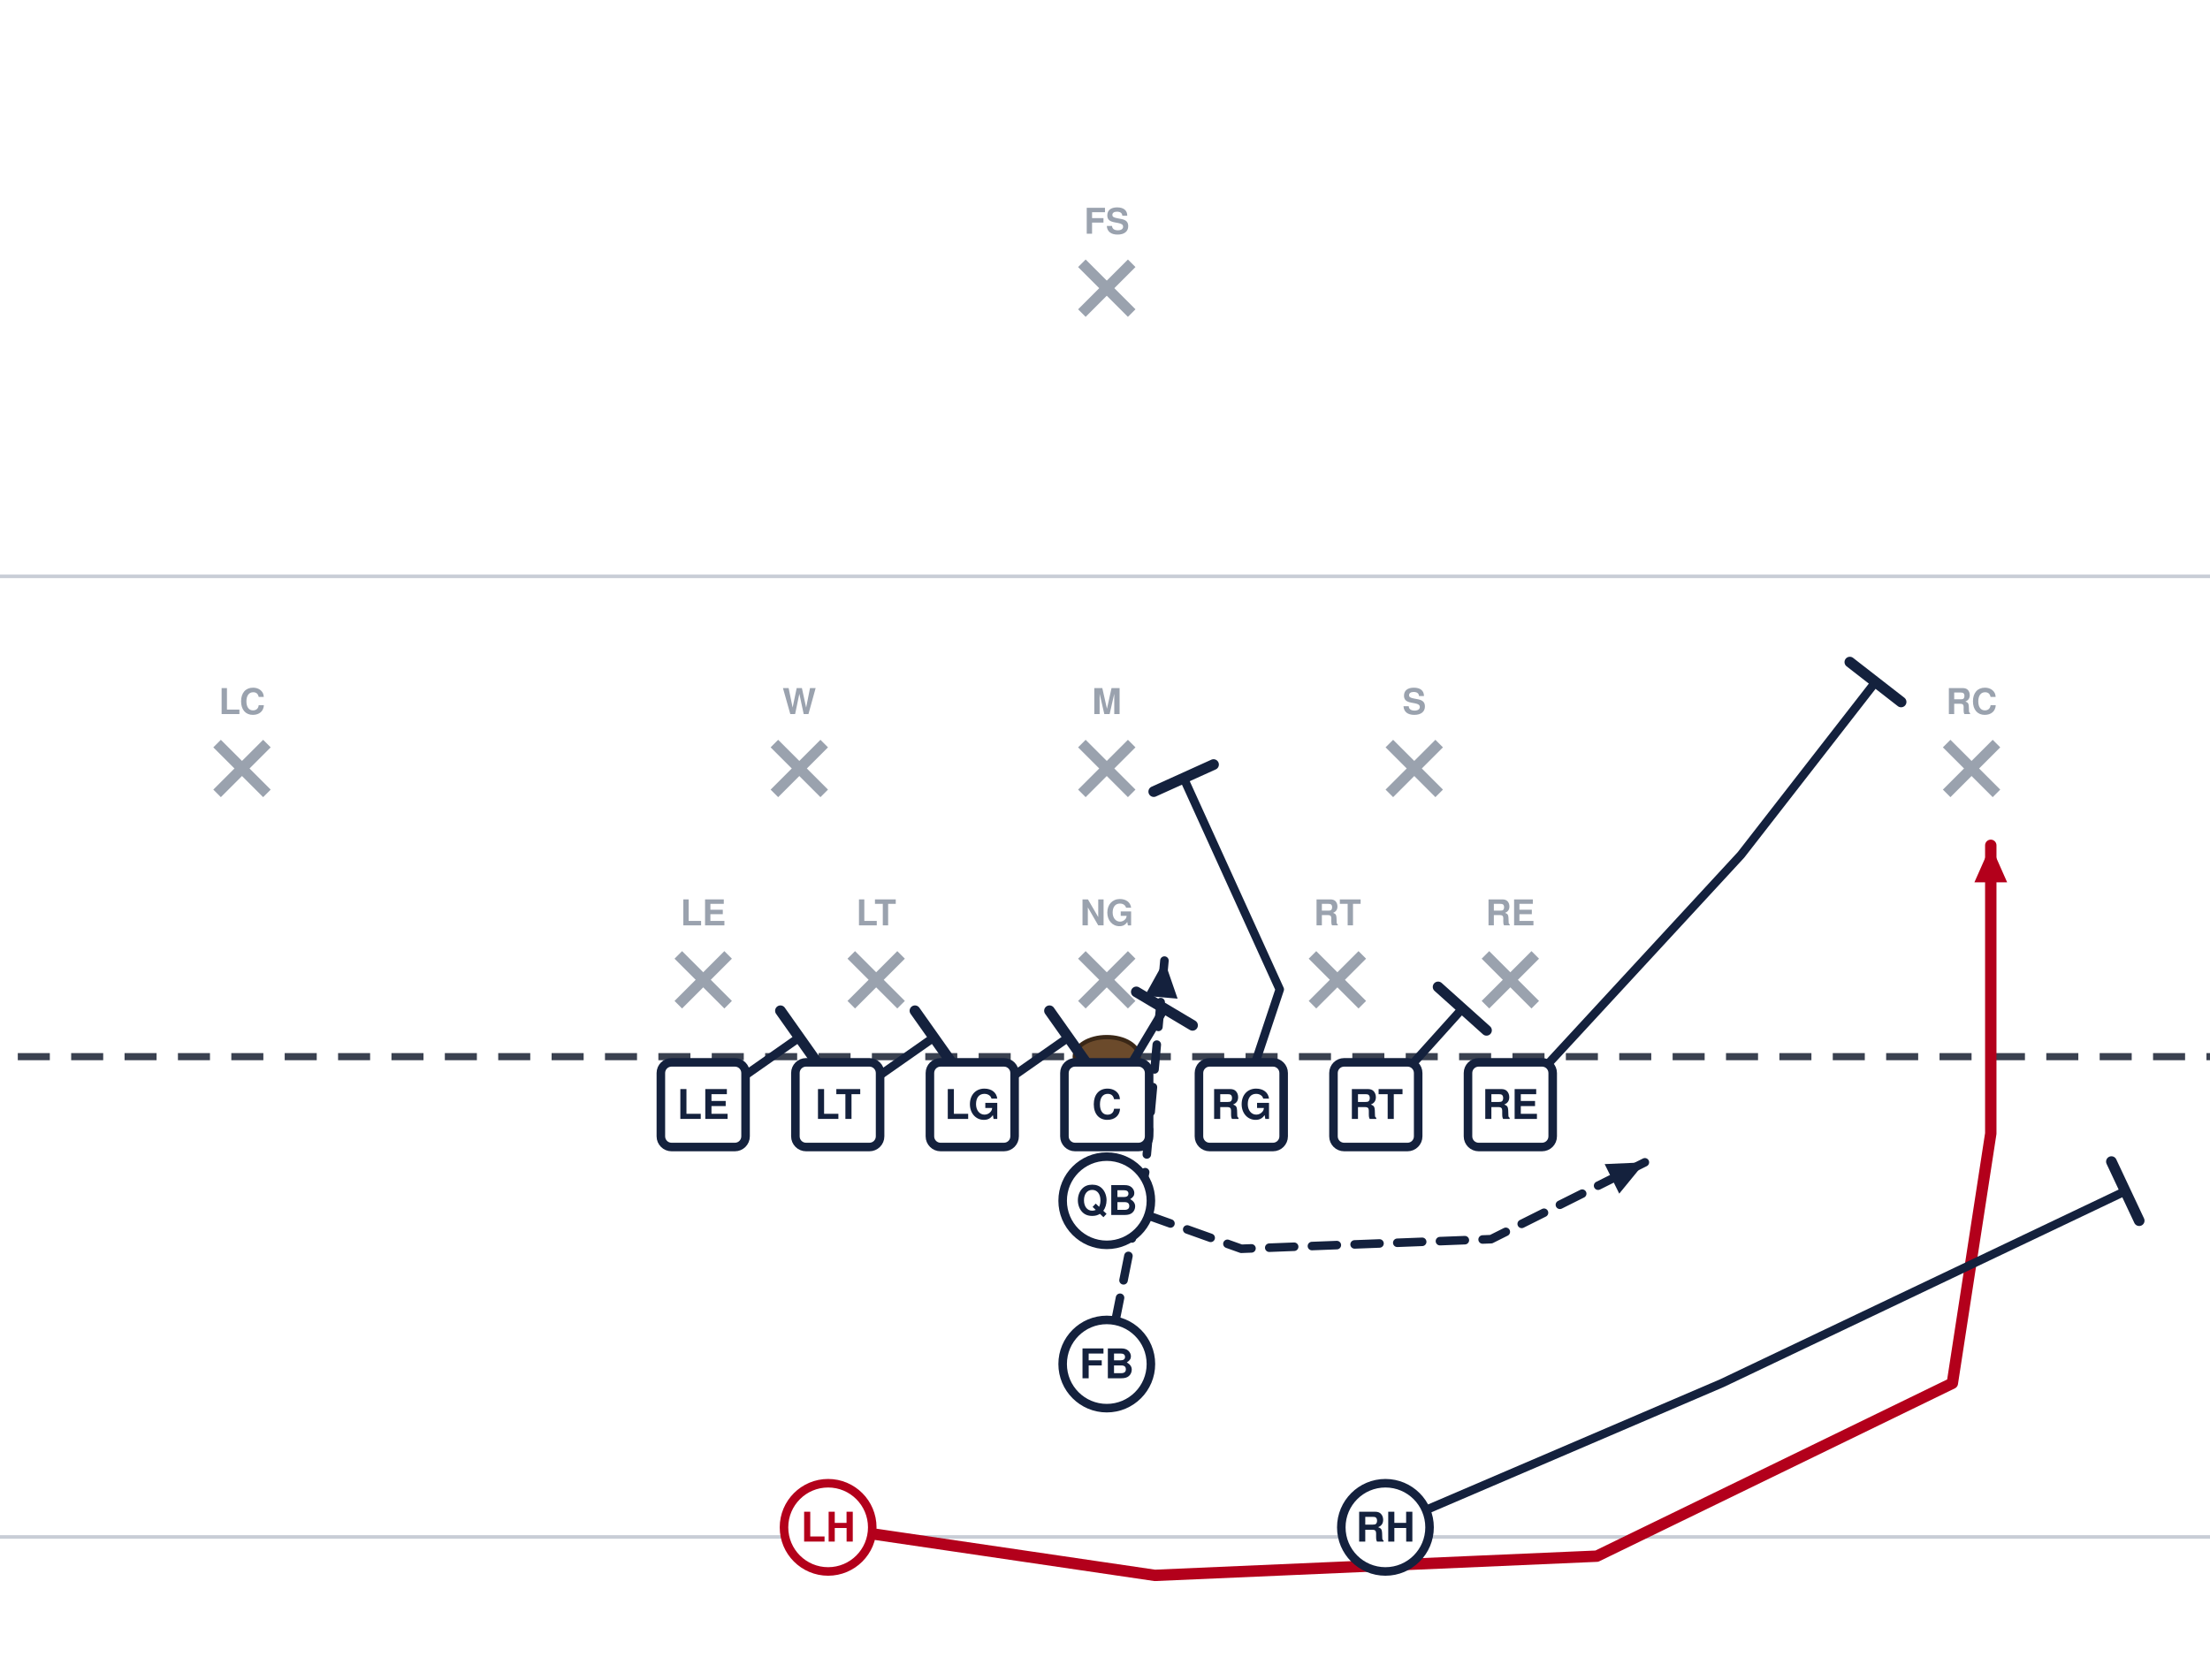
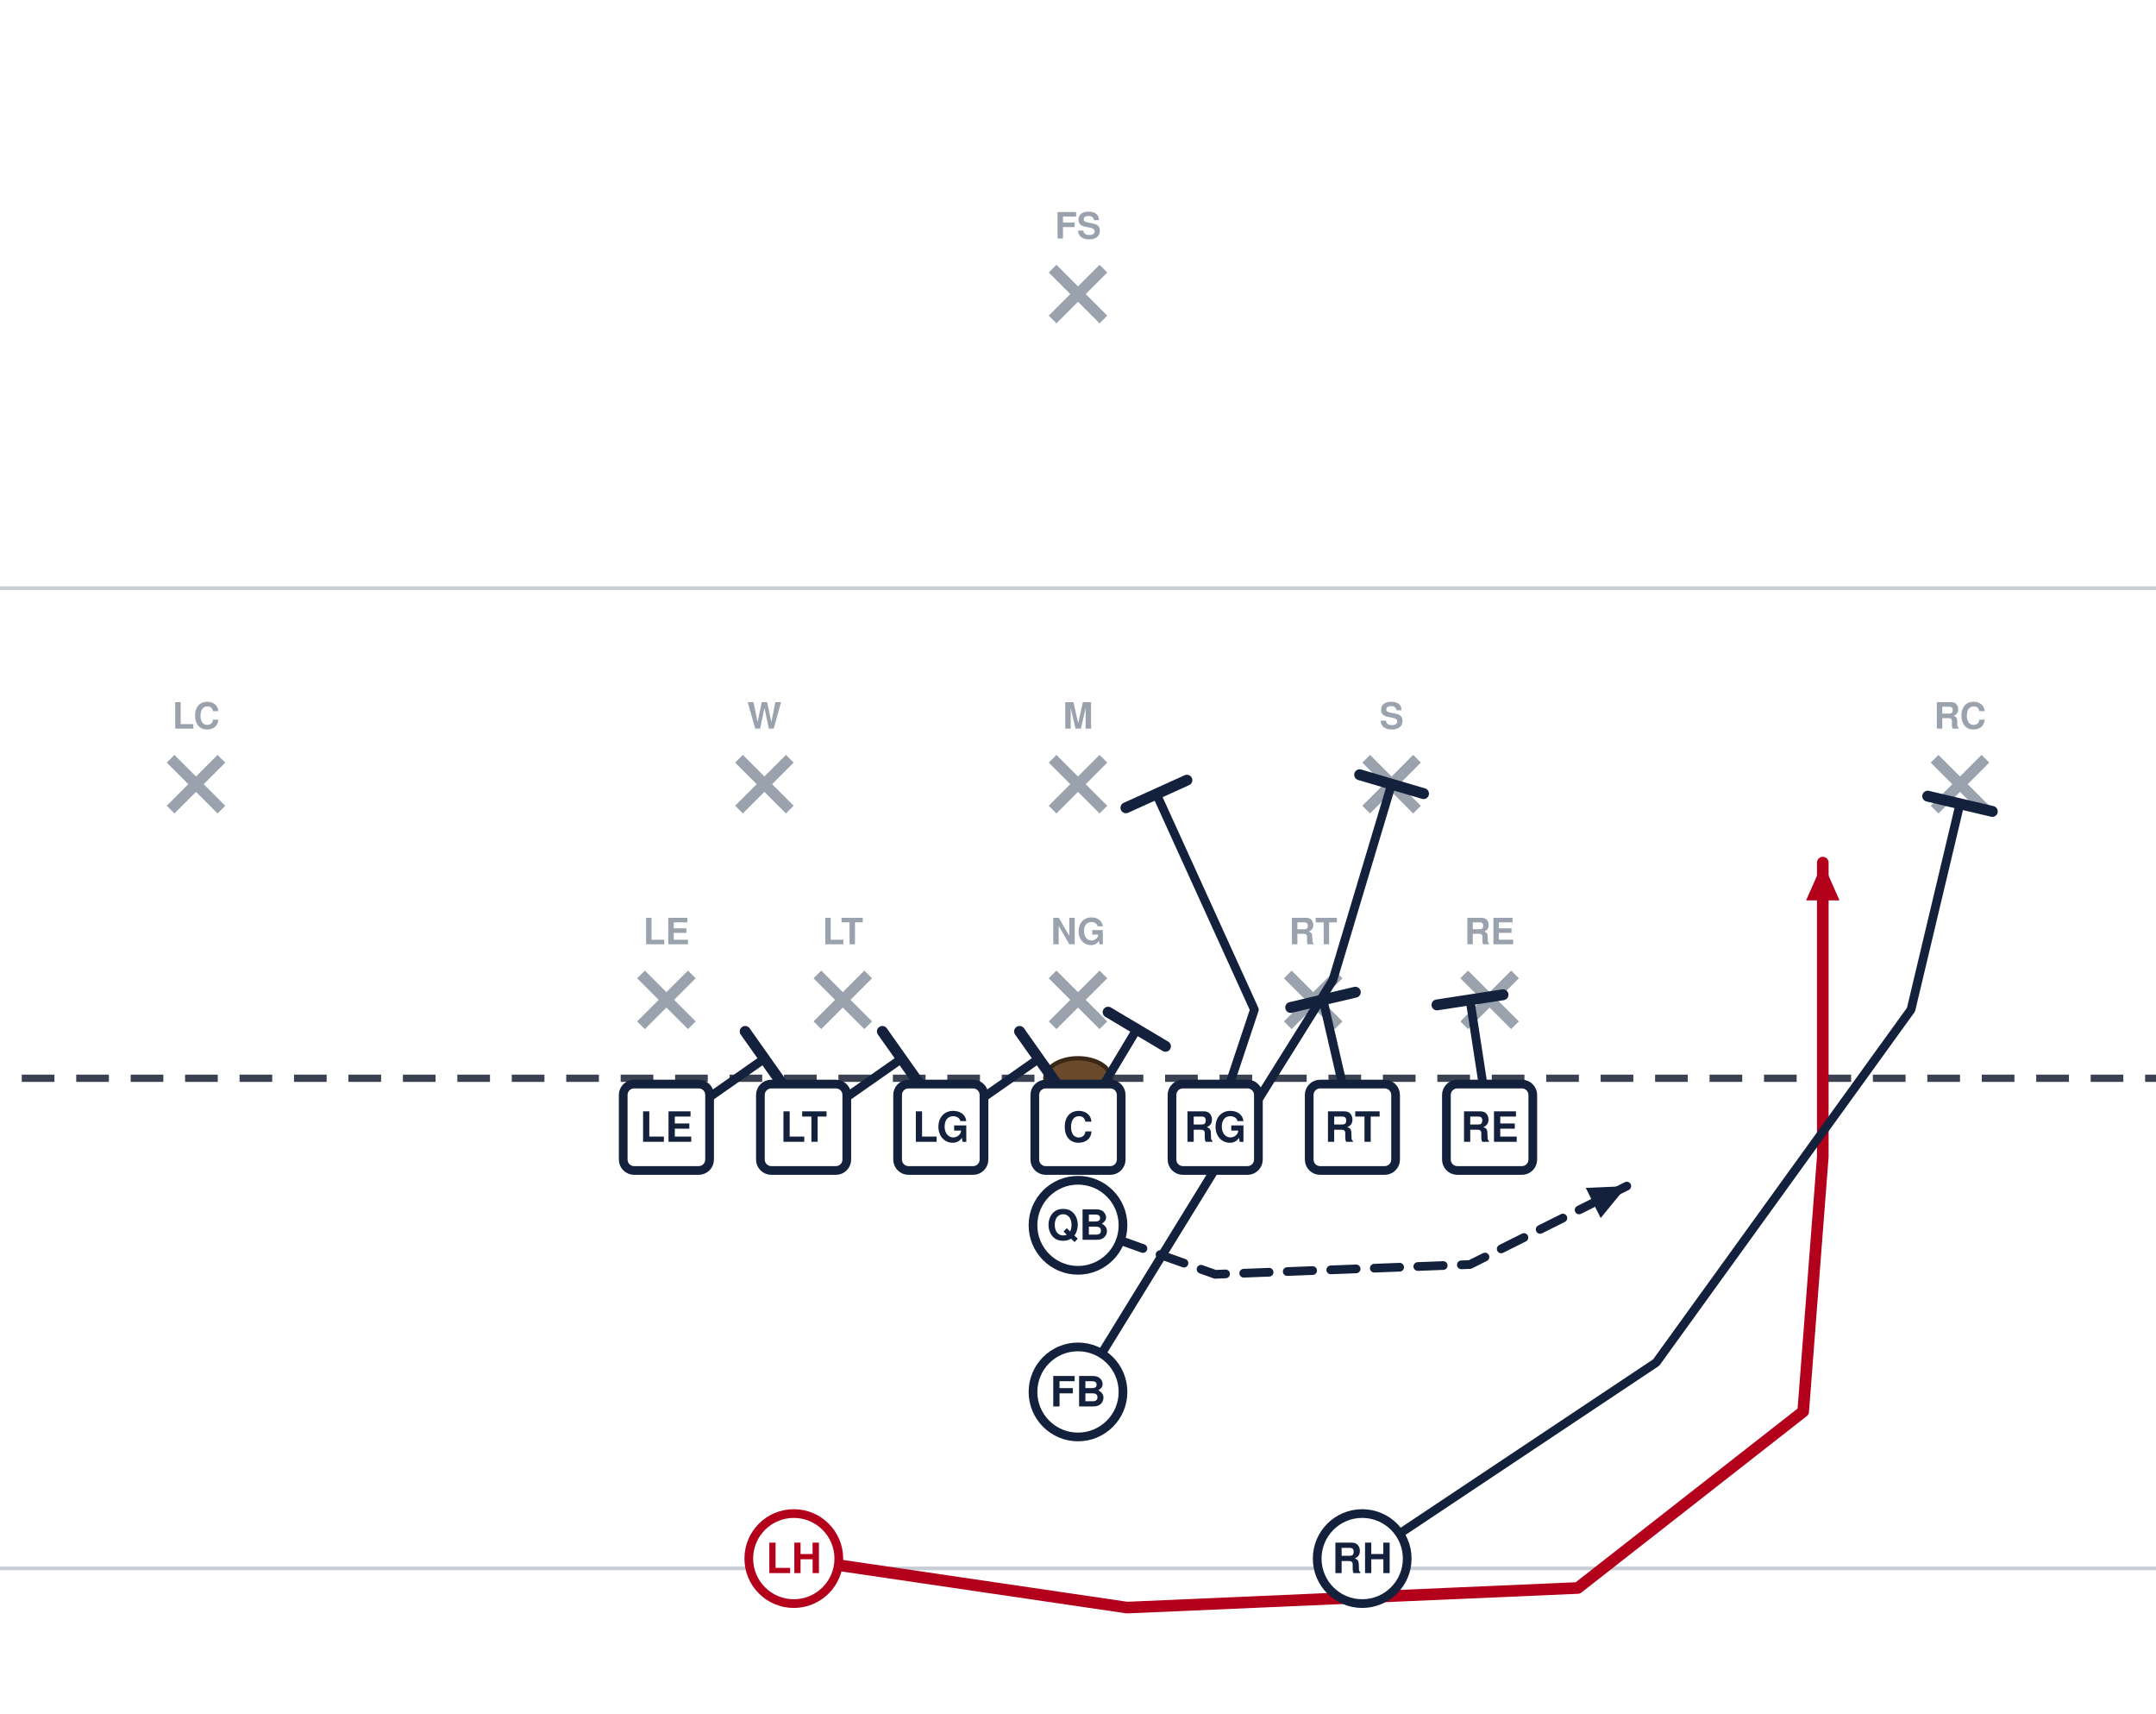
- <svg xmlns="http://www.w3.org/2000/svg" width="621" height="472" viewBox="40 27 621 472" font-family="Segoe UI, Helvetica, Arial, sans-serif" role="img">
+ <svg xmlns="http://www.w3.org/2000/svg" width="594" height="472" viewBox="54 27 594 472" font-family="Segoe UI, Helvetica, Arial, sans-serif" role="img">
  <rect x="0" y="0" width="702" height="513" fill="#ffffff" />
  <line x1="0" y1="459.0" x2="702" y2="459.0" stroke="#c8cdd6" stroke-width="1" />
  <line x1="0" y1="189.0" x2="702" y2="189.0" stroke="#c8cdd6" stroke-width="1" />
  <line x1="0" y1="324.0" x2="702" y2="324.0" stroke="#3a4150" stroke-width="2" stroke-dasharray="9 6" />
  <ellipse cx="351.0" cy="324.0" rx="9" ry="5.5" fill="#6b4a2b" stroke="#3a2716" stroke-width="1.2" />
  <line x1="230.6" y1="295.4" x2="244.6" y2="309.4" stroke="#9aa2ae" stroke-width="3" />
  <line x1="244.6" y1="295.4" x2="230.6" y2="309.4" stroke="#9aa2ae" stroke-width="3" />
  <text x="237.6" y="287.1" text-anchor="middle" font-size="10" fill="#9aa2ae" font-weight="600">LE</text>
  <line x1="279.2" y1="295.4" x2="293.2" y2="309.4" stroke="#9aa2ae" stroke-width="3" />
  <line x1="293.2" y1="295.4" x2="279.2" y2="309.4" stroke="#9aa2ae" stroke-width="3" />
  <text x="286.2" y="287.1" text-anchor="middle" font-size="10" fill="#9aa2ae" font-weight="600">LT</text>
  <line x1="344.0" y1="295.4" x2="358.0" y2="309.4" stroke="#9aa2ae" stroke-width="3" />
  <line x1="358.0" y1="295.4" x2="344.0" y2="309.4" stroke="#9aa2ae" stroke-width="3" />
  <text x="351.0" y="287.1" text-anchor="middle" font-size="10" fill="#9aa2ae" font-weight="600">NG</text>
  <line x1="408.8" y1="295.4" x2="422.8" y2="309.4" stroke="#9aa2ae" stroke-width="3" />
  <line x1="422.8" y1="295.4" x2="408.8" y2="309.4" stroke="#9aa2ae" stroke-width="3" />
  <text x="415.8" y="287.1" text-anchor="middle" font-size="10" fill="#9aa2ae" font-weight="600">RT</text>
  <line x1="457.4" y1="295.4" x2="471.4" y2="309.4" stroke="#9aa2ae" stroke-width="3" />
  <line x1="471.4" y1="295.4" x2="457.4" y2="309.4" stroke="#9aa2ae" stroke-width="3" />
  <text x="464.4" y="287.1" text-anchor="middle" font-size="10" fill="#9aa2ae" font-weight="600">RE</text>
  <line x1="257.6" y1="236.0" x2="271.6" y2="250.0" stroke="#9aa2ae" stroke-width="3" />
  <line x1="271.6" y1="236.0" x2="257.6" y2="250.0" stroke="#9aa2ae" stroke-width="3" />
  <text x="264.6" y="227.7" text-anchor="middle" font-size="10" fill="#9aa2ae" font-weight="600">W</text>
  <line x1="344.0" y1="236.0" x2="358.0" y2="250.0" stroke="#9aa2ae" stroke-width="3" />
  <line x1="358.0" y1="236.0" x2="344.0" y2="250.0" stroke="#9aa2ae" stroke-width="3" />
  <text x="351.0" y="227.7" text-anchor="middle" font-size="10" fill="#9aa2ae" font-weight="600">M</text>
  <line x1="430.4" y1="236.0" x2="444.4" y2="250.0" stroke="#9aa2ae" stroke-width="3" />
  <line x1="444.4" y1="236.0" x2="430.4" y2="250.0" stroke="#9aa2ae" stroke-width="3" />
  <text x="437.4" y="227.7" text-anchor="middle" font-size="10" fill="#9aa2ae" font-weight="600">S</text>
  <line x1="101.0" y1="236.0" x2="115.0" y2="250.0" stroke="#9aa2ae" stroke-width="3" />
  <line x1="115.0" y1="236.0" x2="101.0" y2="250.0" stroke="#9aa2ae" stroke-width="3" />
  <text x="108.0" y="227.7" text-anchor="middle" font-size="10" fill="#9aa2ae" font-weight="600">LC</text>
  <line x1="587.0" y1="236.0" x2="601.0" y2="250.0" stroke="#9aa2ae" stroke-width="3" />
  <line x1="601.0" y1="236.0" x2="587.0" y2="250.0" stroke="#9aa2ae" stroke-width="3" />
  <text x="594.0" y="227.7" text-anchor="middle" font-size="10" fill="#9aa2ae" font-weight="600">RC</text>
  <line x1="344.0" y1="101.0" x2="358.0" y2="115.0" stroke="#9aa2ae" stroke-width="3" />
  <line x1="358.0" y1="101.0" x2="344.0" y2="115.0" stroke="#9aa2ae" stroke-width="3" />
  <text x="351.0" y="92.7" text-anchor="middle" font-size="10" fill="#9aa2ae" font-weight="600">FS</text>
  <path d="M237.6,337.5 L264.6,318.6" fill="none" stroke="#14213d" stroke-width="2.4" stroke-linecap="round" stroke-linejoin="round" />
  <line x1="259.3" y1="311.1" x2="269.9" y2="326.1" stroke="#14213d" stroke-width="3.0" stroke-linecap="round" />
  <path d="M275.4,337.5 L302.4,318.6" fill="none" stroke="#14213d" stroke-width="2.4" stroke-linecap="round" stroke-linejoin="round" />
  <line x1="297.1" y1="311.1" x2="307.7" y2="326.1" stroke="#14213d" stroke-width="3.0" stroke-linecap="round" />
  <path d="M313.2,337.5 L340.2,318.6" fill="none" stroke="#14213d" stroke-width="2.4" stroke-linecap="round" stroke-linejoin="round" />
  <line x1="334.9" y1="311.1" x2="345.5" y2="326.1" stroke="#14213d" stroke-width="3.0" stroke-linecap="round" />
  <path d="M351.0,337.5 L367.2,310.5" fill="none" stroke="#14213d" stroke-width="2.4" stroke-linecap="round" stroke-linejoin="round" />
  <line x1="359.3" y1="305.8" x2="375.1" y2="315.2" stroke="#14213d" stroke-width="3.0" stroke-linecap="round" />
  <path d="M388.8,337.5 L399.6,305.1 L372.6,245.7" fill="none" stroke="#14213d" stroke-width="2.4" stroke-linecap="round" stroke-linejoin="round" />
  <line x1="364.2" y1="249.5" x2="381.0" y2="241.9" stroke="#14213d" stroke-width="3.0" stroke-linecap="round" />
-   <path d="M426.6,337.5 L450.9,310.5" fill="none" stroke="#14213d" stroke-width="2.4" stroke-linecap="round" stroke-linejoin="round" />
-   <line x1="444.1" y1="304.4" x2="457.7" y2="316.6" stroke="#14213d" stroke-width="3.0" stroke-linecap="round" />
-   <path d="M464.4,337.5 L529.2,267.3 L567.0,218.7" fill="none" stroke="#14213d" stroke-width="2.4" stroke-linecap="round" stroke-linejoin="round" />
-   <line x1="559.8" y1="213.1" x2="574.2" y2="224.3" stroke="#14213d" stroke-width="3.0" stroke-linecap="round" />
+   <path d="M426.6,337.5 L418.5,302.4" fill="none" stroke="#14213d" stroke-width="2.4" stroke-linecap="round" stroke-linejoin="round" />
+   <line x1="409.6" y1="304.5" x2="427.4" y2="300.3" stroke="#14213d" stroke-width="3.0" stroke-linecap="round" />
+   <path d="M464.4,337.5 L459.0,302.4" fill="none" stroke="#14213d" stroke-width="2.4" stroke-linecap="round" stroke-linejoin="round" />
+   <line x1="449.9" y1="303.8" x2="468.1" y2="301.0" stroke="#14213d" stroke-width="3.0" stroke-linecap="round" />
  <path d="M351.0,364.5 L388.8,378.0 L459.0,375.3 L502.2,353.7" fill="none" stroke="#14213d" stroke-width="2.4" stroke-linecap="round" stroke-linejoin="round" stroke-dasharray="7 5" />
  <polygon points="502.2,353.7 495.0,362.5 490.9,354.2" fill="#14213d" />
-   <path d="M351.0,410.4 L361.8,356.4 L367.2,297.0" fill="none" stroke="#14213d" stroke-width="2.4" stroke-linecap="round" stroke-linejoin="round" stroke-dasharray="7 5" />
-   <polygon points="367.2,297.0 370.9,307.7 361.7,306.9" fill="#14213d" />
-   <path d="M272.7,456.3 L364.5,469.8 L488.7,464.4 L588.6,415.8 L599.4,345.6 L599.4,264.6" fill="none" stroke="#b3001b" stroke-width="3.2" stroke-linecap="round" stroke-linejoin="round" />
-   <polygon points="599.4,264.6 604.0,275.0 594.8,275.0" fill="#b3001b" />
-   <path d="M429.3,456.3 L523.8,415.8 L637.2,361.8" fill="none" stroke="#14213d" stroke-width="2.4" stroke-linecap="round" stroke-linejoin="round" />
-   <line x1="633.3" y1="353.5" x2="641.1" y2="370.1" stroke="#14213d" stroke-width="3.0" stroke-linecap="round" />
+   <path d="M351.0,410.4 L394.2,340.2 L421.2,297.0 L437.4,243.0" fill="none" stroke="#14213d" stroke-width="2.4" stroke-linecap="round" stroke-linejoin="round" />
+   <line x1="428.6" y1="240.4" x2="446.2" y2="245.6" stroke="#14213d" stroke-width="3.0" stroke-linecap="round" />
+   <path d="M272.7,456.3 L364.5,469.8 L488.7,464.4 L550.8,415.8 L556.2,345.6 L556.2,264.6" fill="none" stroke="#b3001b" stroke-width="3.2" stroke-linecap="round" stroke-linejoin="round" />
+   <polygon points="556.2,264.6 560.8,275.0 551.6,275.0" fill="#b3001b" />
+   <path d="M429.3,456.3 L510.3,402.3 L580.5,305.1 L594.0,248.4" fill="none" stroke="#14213d" stroke-width="2.4" stroke-linecap="round" stroke-linejoin="round" />
+   <line x1="585.1" y1="246.3" x2="602.9" y2="250.5" stroke="#14213d" stroke-width="3.0" stroke-linecap="round" />
  <rect x="225.7" y="325.6" width="23.8" height="23.8" rx="3" fill="#ffffff" stroke="#14213d" stroke-width="2.4" />
  <text x="237.6" y="341.5" text-anchor="middle" font-size="11.5" font-weight="700" fill="#14213d">LE</text>
  <rect x="263.5" y="325.6" width="23.8" height="23.8" rx="3" fill="#ffffff" stroke="#14213d" stroke-width="2.4" />
  <text x="275.4" y="341.5" text-anchor="middle" font-size="11.5" font-weight="700" fill="#14213d">LT</text>
  <rect x="301.3" y="325.6" width="23.8" height="23.8" rx="3" fill="#ffffff" stroke="#14213d" stroke-width="2.4" />
  <text x="313.2" y="341.5" text-anchor="middle" font-size="11.5" font-weight="700" fill="#14213d">LG</text>
  <rect x="339.1" y="325.6" width="23.8" height="23.8" rx="3" fill="#ffffff" stroke="#14213d" stroke-width="2.4" />
  <text x="351.0" y="341.5" text-anchor="middle" font-size="11.5" font-weight="700" fill="#14213d">C</text>
  <rect x="376.9" y="325.6" width="23.8" height="23.8" rx="3" fill="#ffffff" stroke="#14213d" stroke-width="2.4" />
  <text x="388.8" y="341.5" text-anchor="middle" font-size="11.5" font-weight="700" fill="#14213d">RG</text>
  <rect x="414.7" y="325.6" width="23.8" height="23.8" rx="3" fill="#ffffff" stroke="#14213d" stroke-width="2.4" />
  <text x="426.6" y="341.5" text-anchor="middle" font-size="11.5" font-weight="700" fill="#14213d">RT</text>
  <rect x="452.5" y="325.6" width="23.8" height="23.8" rx="3" fill="#ffffff" stroke="#14213d" stroke-width="2.4" />
  <text x="464.4" y="341.5" text-anchor="middle" font-size="11.5" font-weight="700" fill="#14213d">RE</text>
  <circle cx="351.0" cy="364.5" r="12.4" fill="#ffffff" stroke="#14213d" stroke-width="2.4" />
  <text x="351.0" y="368.5" text-anchor="middle" font-size="11.5" font-weight="700" fill="#14213d">QB</text>
  <circle cx="351.0" cy="410.4" r="12.4" fill="#ffffff" stroke="#14213d" stroke-width="2.4" />
  <text x="351.0" y="414.4" text-anchor="middle" font-size="11.5" font-weight="700" fill="#14213d">FB</text>
  <circle cx="272.7" cy="456.3" r="12.4" fill="#ffffff" stroke="#b3001b" stroke-width="2.4" />
  <text x="272.7" y="460.3" text-anchor="middle" font-size="11.5" font-weight="700" fill="#b3001b">LH</text>
  <circle cx="429.3" cy="456.3" r="12.4" fill="#ffffff" stroke="#14213d" stroke-width="2.4" />
  <text x="429.3" y="460.3" text-anchor="middle" font-size="11.5" font-weight="700" fill="#14213d">RH</text>
</svg>
